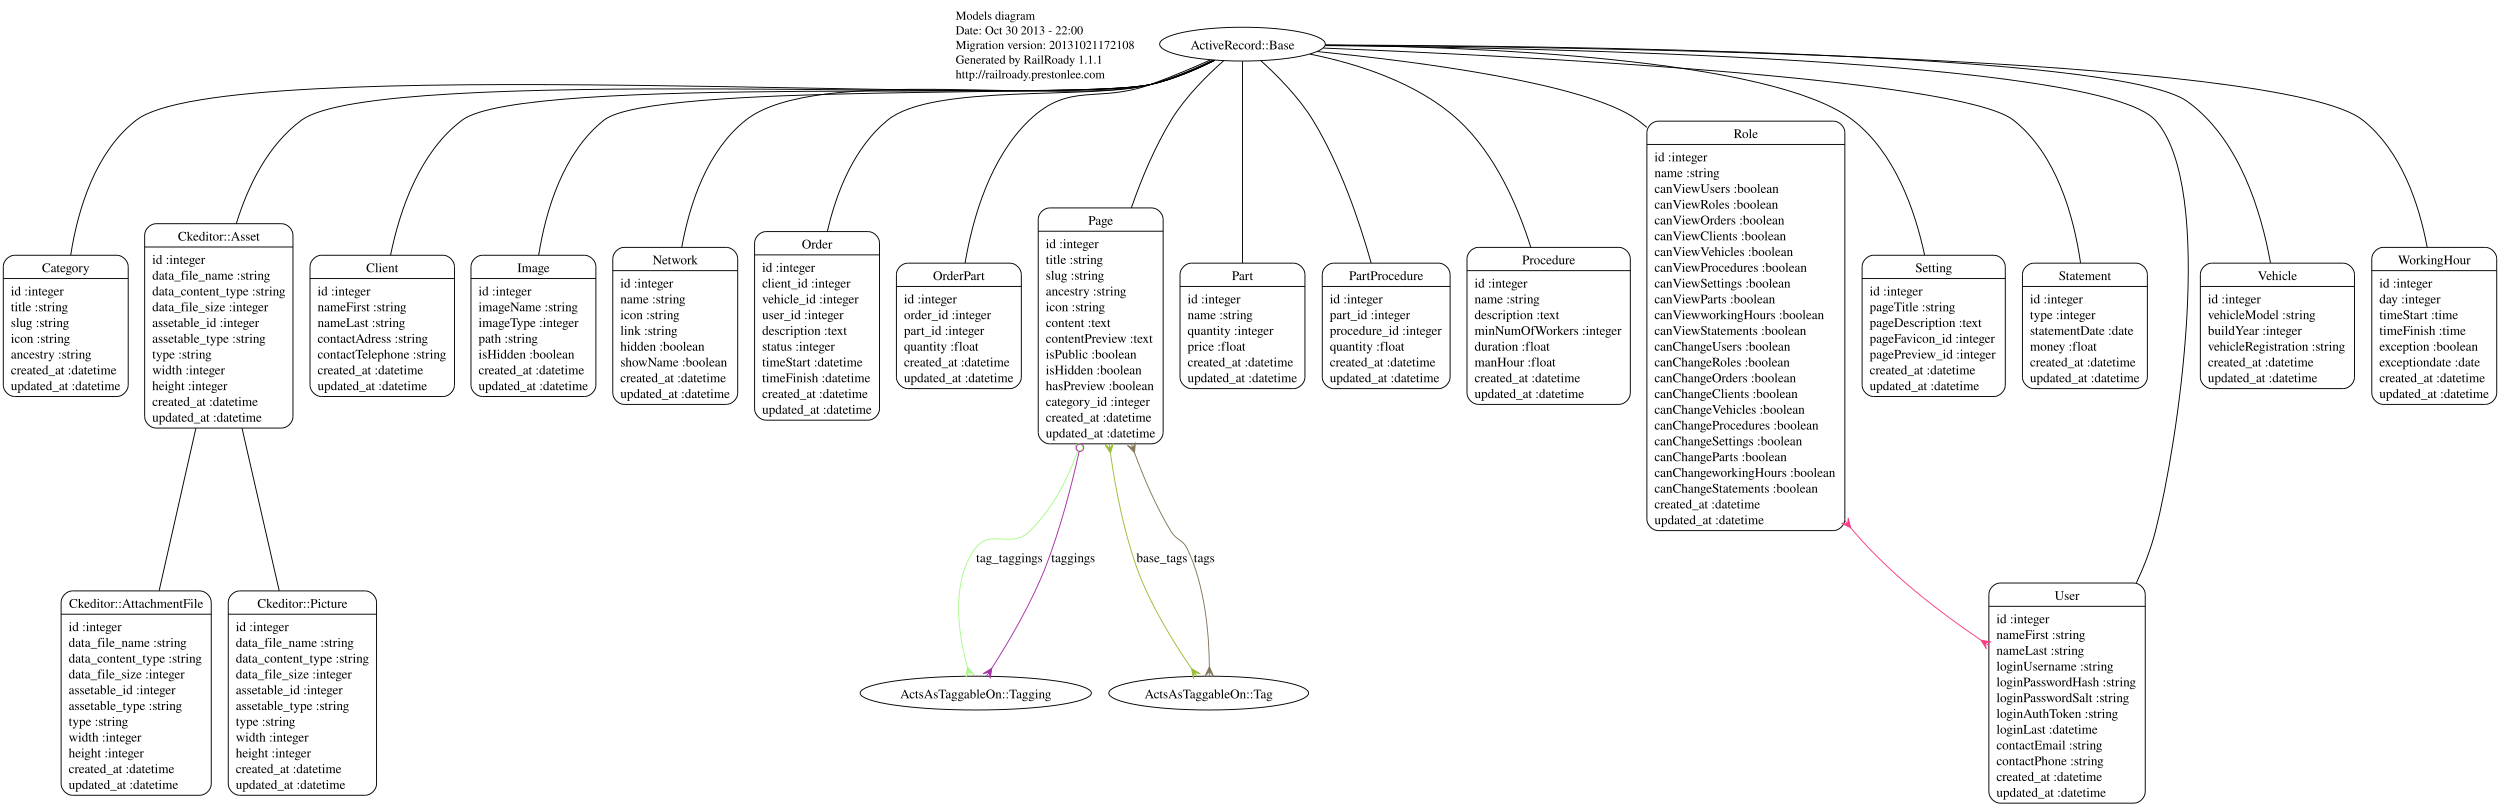
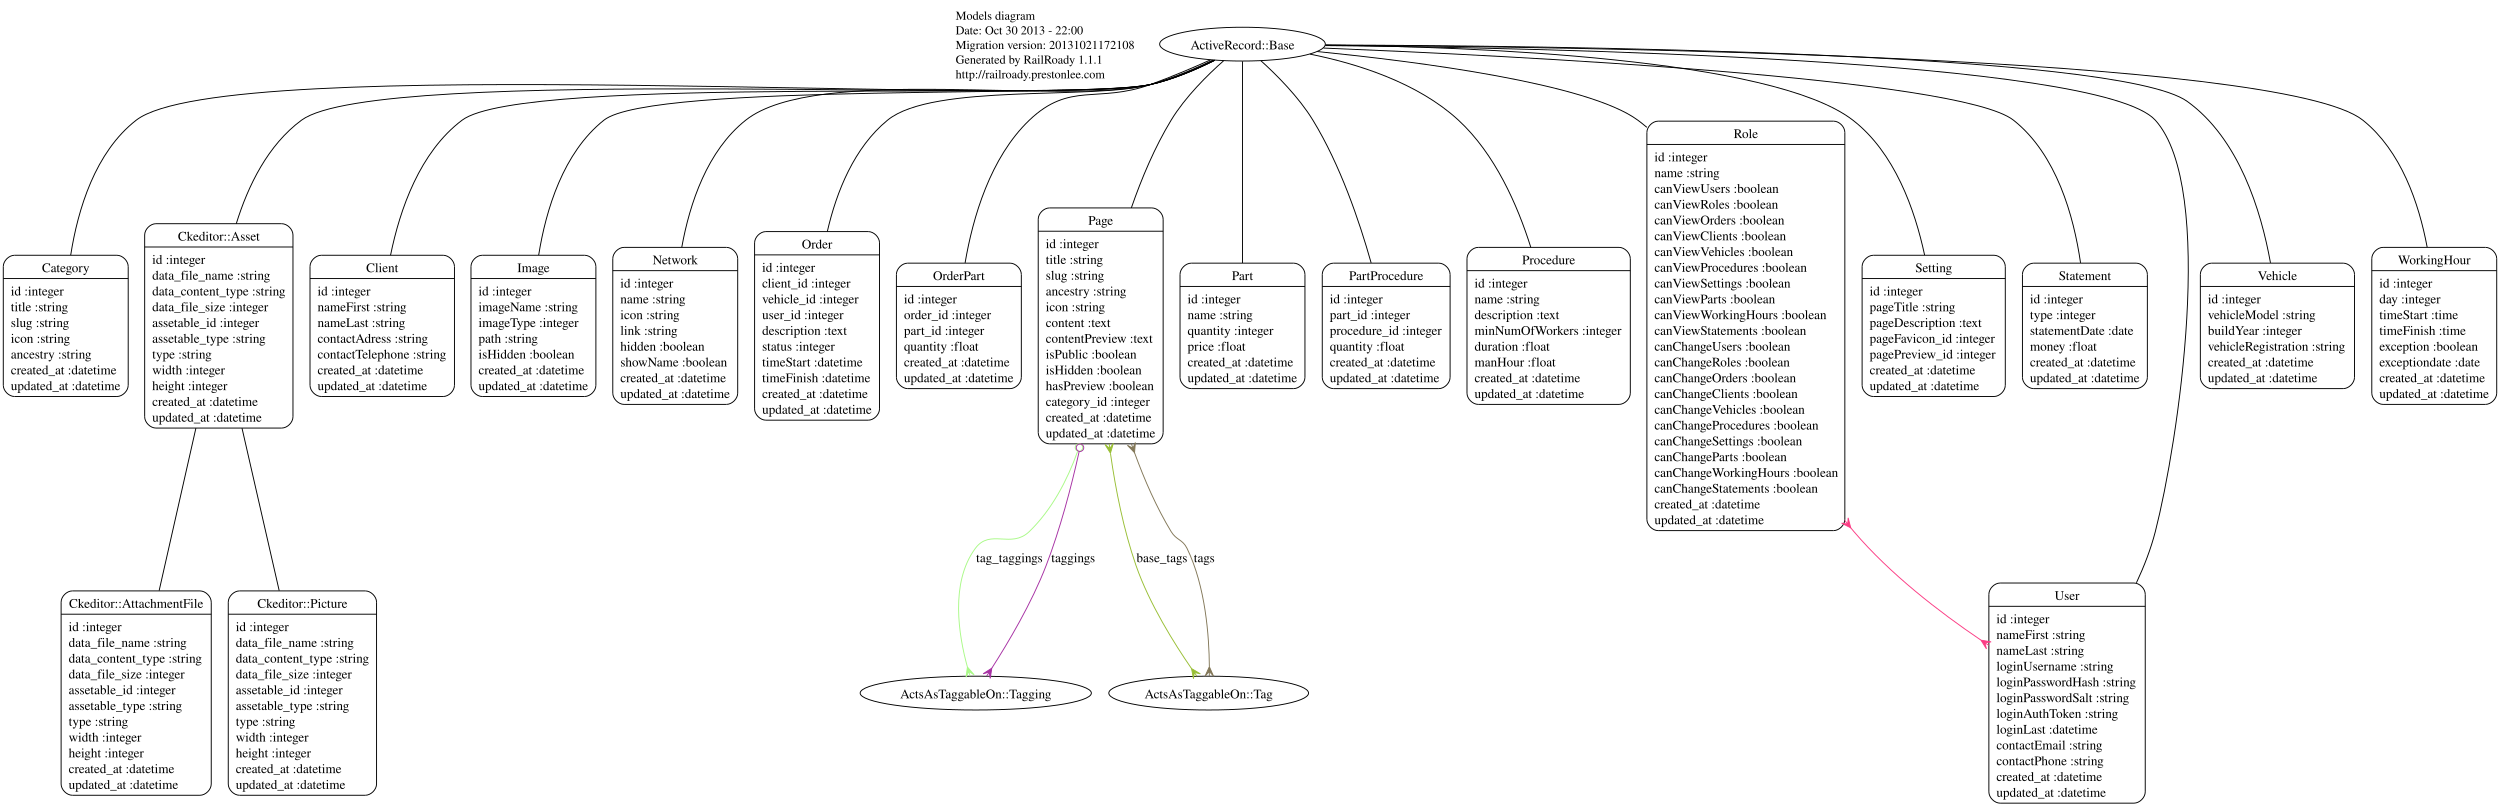
<svg xmlns="http://www.w3.org/2000/svg" width="2662pt" height="860pt" viewBox="0.00 0.00 2662.00 860.00">
  <g id="graph1" class="graph" transform="scale(1 1) rotate(0) translate(4 856)">
    <polygon fill="white" stroke="white" points="-4,5 -4,-856 2659,-856 2659,5 -4,5" />
    <g id="node1" class="node">
      <text text-anchor="start" x="1013.55" y="-835" font-family="Times,serif" font-size="13.00">Models diagram</text>
      <text text-anchor="start" x="1013.55" y="-819.4" font-family="Times,serif" font-size="13.00">Date: Oct 30 2013 - 22:00</text>
      <text text-anchor="start" x="1013.55" y="-803.8" font-family="Times,serif" font-size="13.00">Migration version: 20131021172108</text>
      <text text-anchor="start" x="1013.55" y="-788.2" font-family="Times,serif" font-size="13.00">Generated by RailRoady 1.1.1</text>
      <text text-anchor="start" x="1013.55" y="-772.6" font-family="Times,serif" font-size="13.00">http://railroady.prestonlee.com</text>
    </g>
    <g id="node2" class="node">
      <polyline fill="none" stroke="black" points="11.495,-433.8 120.505,-433.8 " />
      <path fill="none" stroke="black" d="M120.505,-433.8C126.505,-433.8 132.505,-439.8 132.505,-445.8" />
      <polyline fill="none" stroke="black" points="132.505,-445.8 132.505,-572.2 " />
      <path fill="none" stroke="black" d="M132.505,-572.2C132.505,-578.2 126.505,-584.2 120.505,-584.2" />
      <polyline fill="none" stroke="black" points="120.505,-584.2 11.495,-584.2 " />
      <path fill="none" stroke="black" d="M11.495,-584.2C5.495,-584.2 -0.505,-578.2 -0.505,-572.2" />
      <polyline fill="none" stroke="black" points="-0.505,-572.2 -0.505,-445.8 " />
      <path fill="none" stroke="black" d="M-0.505,-445.8C-0.505,-439.8 5.495,-433.8 11.495,-433.8" />
      <text text-anchor="middle" x="66" y="-566.2" font-family="Times,serif" font-size="14.00">Category</text>
      <polyline fill="none" stroke="black" points="-0.505,-559.4 132.505,-559.4 " />
      <text text-anchor="start" x="7.495" y="-541.4" font-family="Times,serif" font-size="14.00">id :integer</text>
      <text text-anchor="start" x="7.495" y="-524.6" font-family="Times,serif" font-size="14.00">title :string</text>
      <text text-anchor="start" x="7.495" y="-507.8" font-family="Times,serif" font-size="14.00">slug :string</text>
      <text text-anchor="start" x="7.495" y="-491" font-family="Times,serif" font-size="14.00">icon :string</text>
      <text text-anchor="start" x="7.495" y="-474.2" font-family="Times,serif" font-size="14.00">ancestry :string</text>
      <text text-anchor="start" x="7.495" y="-457.4" font-family="Times,serif" font-size="14.00">created_at :datetime</text>
      <text text-anchor="start" x="7.495" y="-440.6" font-family="Times,serif" font-size="14.00">updated_at :datetime</text>
    </g>
    <g id="node3" class="node">
      <polyline fill="none" stroke="black" points="162.046,-400.2 295.954,-400.2 " />
      <path fill="none" stroke="black" d="M295.954,-400.2C301.954,-400.2 307.954,-406.2 307.954,-412.2" />
      <polyline fill="none" stroke="black" points="307.954,-412.2 307.954,-605.8 " />
      <path fill="none" stroke="black" d="M307.954,-605.8C307.954,-611.8 301.954,-617.8 295.954,-617.8" />
      <polyline fill="none" stroke="black" points="295.954,-617.8 162.046,-617.8 " />
      <path fill="none" stroke="black" d="M162.046,-617.8C156.046,-617.8 150.046,-611.8 150.046,-605.8" />
      <polyline fill="none" stroke="black" points="150.046,-605.8 150.046,-412.2 " />
      <path fill="none" stroke="black" d="M150.046,-412.2C150.046,-406.2 156.046,-400.2 162.046,-400.2" />
      <text text-anchor="middle" x="229" y="-599.8" font-family="Times,serif" font-size="14.00">Ckeditor::Asset</text>
      <polyline fill="none" stroke="black" points="150.046,-593 307.954,-593 " />
      <text text-anchor="start" x="158.046" y="-575" font-family="Times,serif" font-size="14.00">id :integer</text>
      <text text-anchor="start" x="158.046" y="-558.2" font-family="Times,serif" font-size="14.00">data_file_name :string</text>
      <text text-anchor="start" x="158.046" y="-541.4" font-family="Times,serif" font-size="14.00">data_content_type :string</text>
      <text text-anchor="start" x="158.046" y="-524.6" font-family="Times,serif" font-size="14.00">data_file_size :integer</text>
      <text text-anchor="start" x="158.046" y="-507.8" font-family="Times,serif" font-size="14.00">assetable_id :integer</text>
      <text text-anchor="start" x="158.046" y="-491" font-family="Times,serif" font-size="14.00">assetable_type :string</text>
      <text text-anchor="start" x="158.046" y="-474.2" font-family="Times,serif" font-size="14.00">type :string</text>
      <text text-anchor="start" x="158.046" y="-457.4" font-family="Times,serif" font-size="14.00">width :integer</text>
      <text text-anchor="start" x="158.046" y="-440.6" font-family="Times,serif" font-size="14.00">height :integer</text>
      <text text-anchor="start" x="158.046" y="-423.8" font-family="Times,serif" font-size="14.00">created_at :datetime</text>
      <text text-anchor="start" x="158.046" y="-407" font-family="Times,serif" font-size="14.00">updated_at :datetime</text>
    </g>
    <g id="node4" class="node">
      <polyline fill="none" stroke="black" points="73.069,-9.2 208.931,-9.2 " />
      <path fill="none" stroke="black" d="M208.931,-9.2C214.931,-9.2 220.931,-15.2 220.931,-21.2" />
      <polyline fill="none" stroke="black" points="220.931,-21.2 220.931,-214.8 " />
      <path fill="none" stroke="black" d="M220.931,-214.8C220.931,-220.8 214.931,-226.8 208.931,-226.8" />
      <polyline fill="none" stroke="black" points="208.931,-226.8 73.069,-226.8 " />
      <path fill="none" stroke="black" d="M73.069,-226.8C67.069,-226.8 61.069,-220.8 61.069,-214.8" />
      <polyline fill="none" stroke="black" points="61.069,-214.8 61.069,-21.2 " />
      <path fill="none" stroke="black" d="M61.069,-21.2C61.069,-15.2 67.069,-9.2 73.069,-9.2" />
      <text text-anchor="middle" x="141" y="-208.8" font-family="Times,serif" font-size="14.00">Ckeditor::AttachmentFile</text>
      <polyline fill="none" stroke="black" points="61.069,-202 220.931,-202 " />
      <text text-anchor="start" x="69.069" y="-184" font-family="Times,serif" font-size="14.00">id :integer</text>
      <text text-anchor="start" x="69.069" y="-167.2" font-family="Times,serif" font-size="14.00">data_file_name :string</text>
      <text text-anchor="start" x="69.069" y="-150.4" font-family="Times,serif" font-size="14.00">data_content_type :string</text>
      <text text-anchor="start" x="69.069" y="-133.6" font-family="Times,serif" font-size="14.00">data_file_size :integer</text>
      <text text-anchor="start" x="69.069" y="-116.8" font-family="Times,serif" font-size="14.00">assetable_id :integer</text>
      <text text-anchor="start" x="69.069" y="-100" font-family="Times,serif" font-size="14.00">assetable_type :string</text>
      <text text-anchor="start" x="69.069" y="-83.2" font-family="Times,serif" font-size="14.00">type :string</text>
      <text text-anchor="start" x="69.069" y="-66.4" font-family="Times,serif" font-size="14.00">width :integer</text>
      <text text-anchor="start" x="69.069" y="-49.6" font-family="Times,serif" font-size="14.00">height :integer</text>
      <text text-anchor="start" x="69.069" y="-32.8" font-family="Times,serif" font-size="14.00">created_at :datetime</text>
      <text text-anchor="start" x="69.069" y="-16" font-family="Times,serif" font-size="14.00">updated_at :datetime</text>
    </g>
    <g id="edge6" class="edge">
      <path fill="none" stroke="black" d="M204.604,-400.158C192.396,-346.195 177.658,-281.044 165.444,-227.051" />
    </g>
    <g id="node5" class="node">
      <polyline fill="none" stroke="black" points="251.046,-9.2 384.954,-9.2 " />
      <path fill="none" stroke="black" d="M384.954,-9.2C390.954,-9.2 396.954,-15.2 396.954,-21.2" />
      <polyline fill="none" stroke="black" points="396.954,-21.2 396.954,-214.8 " />
      <path fill="none" stroke="black" d="M396.954,-214.8C396.954,-220.8 390.954,-226.8 384.954,-226.8" />
      <polyline fill="none" stroke="black" points="384.954,-226.8 251.046,-226.8 " />
      <path fill="none" stroke="black" d="M251.046,-226.8C245.046,-226.8 239.046,-220.8 239.046,-214.8" />
      <polyline fill="none" stroke="black" points="239.046,-214.8 239.046,-21.2 " />
      <path fill="none" stroke="black" d="M239.046,-21.2C239.046,-15.2 245.046,-9.2 251.046,-9.2" />
      <text text-anchor="middle" x="318" y="-208.8" font-family="Times,serif" font-size="14.00">Ckeditor::Picture</text>
      <polyline fill="none" stroke="black" points="239.046,-202 396.954,-202 " />
      <text text-anchor="start" x="247.046" y="-184" font-family="Times,serif" font-size="14.00">id :integer</text>
      <text text-anchor="start" x="247.046" y="-167.2" font-family="Times,serif" font-size="14.00">data_file_name :string</text>
      <text text-anchor="start" x="247.046" y="-150.4" font-family="Times,serif" font-size="14.00">data_content_type :string</text>
      <text text-anchor="start" x="247.046" y="-133.6" font-family="Times,serif" font-size="14.00">data_file_size :integer</text>
      <text text-anchor="start" x="247.046" y="-116.8" font-family="Times,serif" font-size="14.00">assetable_id :integer</text>
      <text text-anchor="start" x="247.046" y="-100" font-family="Times,serif" font-size="14.00">assetable_type :string</text>
      <text text-anchor="start" x="247.046" y="-83.2" font-family="Times,serif" font-size="14.00">type :string</text>
      <text text-anchor="start" x="247.046" y="-66.4" font-family="Times,serif" font-size="14.00">width :integer</text>
      <text text-anchor="start" x="247.046" y="-49.6" font-family="Times,serif" font-size="14.00">height :integer</text>
      <text text-anchor="start" x="247.046" y="-32.8" font-family="Times,serif" font-size="14.00">created_at :datetime</text>
      <text text-anchor="start" x="247.046" y="-16" font-family="Times,serif" font-size="14.00">updated_at :datetime</text>
    </g>
    <g id="edge8" class="edge">
      <path fill="none" stroke="black" d="M253.673,-400.158C266.02,-346.195 280.926,-281.044 293.279,-227.051" />
    </g>
    <g id="node6" class="node">
      <polyline fill="none" stroke="black" points="338.097,-433.8 467.903,-433.8 " />
      <path fill="none" stroke="black" d="M467.903,-433.8C473.903,-433.8 479.903,-439.8 479.903,-445.8" />
      <polyline fill="none" stroke="black" points="479.903,-445.8 479.903,-572.2 " />
      <path fill="none" stroke="black" d="M479.903,-572.2C479.903,-578.2 473.903,-584.2 467.903,-584.2" />
      <polyline fill="none" stroke="black" points="467.903,-584.2 338.097,-584.2 " />
      <path fill="none" stroke="black" d="M338.097,-584.2C332.097,-584.2 326.097,-578.2 326.097,-572.2" />
      <polyline fill="none" stroke="black" points="326.097,-572.2 326.097,-445.8 " />
      <path fill="none" stroke="black" d="M326.097,-445.8C326.097,-439.8 332.097,-433.8 338.097,-433.8" />
      <text text-anchor="middle" x="403" y="-566.2" font-family="Times,serif" font-size="14.00">Client</text>
      <polyline fill="none" stroke="black" points="326.097,-559.4 479.903,-559.4 " />
      <text text-anchor="start" x="334.097" y="-541.4" font-family="Times,serif" font-size="14.00">id :integer</text>
      <text text-anchor="start" x="334.097" y="-524.6" font-family="Times,serif" font-size="14.00">nameFirst :string</text>
      <text text-anchor="start" x="334.097" y="-507.8" font-family="Times,serif" font-size="14.00">nameLast :string</text>
      <text text-anchor="start" x="334.097" y="-491" font-family="Times,serif" font-size="14.00">contactAdress :string</text>
      <text text-anchor="start" x="334.097" y="-474.2" font-family="Times,serif" font-size="14.00">contactTelephone :string</text>
      <text text-anchor="start" x="334.097" y="-457.4" font-family="Times,serif" font-size="14.00">created_at :datetime</text>
      <text text-anchor="start" x="334.097" y="-440.6" font-family="Times,serif" font-size="14.00">updated_at :datetime</text>
    </g>
    <g id="node7" class="node">
      <polyline fill="none" stroke="black" points="509.495,-433.8 618.505,-433.8 " />
      <path fill="none" stroke="black" d="M618.505,-433.8C624.505,-433.8 630.505,-439.8 630.505,-445.8" />
      <polyline fill="none" stroke="black" points="630.505,-445.8 630.505,-572.2 " />
      <path fill="none" stroke="black" d="M630.505,-572.2C630.505,-578.2 624.505,-584.2 618.505,-584.2" />
      <polyline fill="none" stroke="black" points="618.505,-584.2 509.495,-584.2 " />
      <path fill="none" stroke="black" d="M509.495,-584.2C503.495,-584.2 497.495,-578.2 497.495,-572.2" />
      <polyline fill="none" stroke="black" points="497.495,-572.2 497.495,-445.8 " />
      <path fill="none" stroke="black" d="M497.495,-445.8C497.495,-439.8 503.495,-433.8 509.495,-433.8" />
      <text text-anchor="middle" x="564" y="-566.2" font-family="Times,serif" font-size="14.00">Image</text>
      <polyline fill="none" stroke="black" points="497.495,-559.4 630.505,-559.4 " />
      <text text-anchor="start" x="505.495" y="-541.4" font-family="Times,serif" font-size="14.00">id :integer</text>
      <text text-anchor="start" x="505.495" y="-524.6" font-family="Times,serif" font-size="14.00">imageName :string</text>
      <text text-anchor="start" x="505.495" y="-507.8" font-family="Times,serif" font-size="14.00">imageType :integer</text>
      <text text-anchor="start" x="505.495" y="-491" font-family="Times,serif" font-size="14.00">path :string</text>
      <text text-anchor="start" x="505.495" y="-474.2" font-family="Times,serif" font-size="14.00">isHidden :boolean</text>
      <text text-anchor="start" x="505.495" y="-457.4" font-family="Times,serif" font-size="14.00">created_at :datetime</text>
      <text text-anchor="start" x="505.495" y="-440.6" font-family="Times,serif" font-size="14.00">updated_at :datetime</text>
    </g>
    <g id="node8" class="node">
      <polyline fill="none" stroke="black" points="660.495,-425.4 769.505,-425.4 " />
      <path fill="none" stroke="black" d="M769.505,-425.4C775.505,-425.4 781.505,-431.4 781.505,-437.4" />
      <polyline fill="none" stroke="black" points="781.505,-437.4 781.505,-580.6 " />
      <path fill="none" stroke="black" d="M781.505,-580.6C781.505,-586.6 775.505,-592.6 769.505,-592.6" />
      <polyline fill="none" stroke="black" points="769.505,-592.6 660.495,-592.6 " />
      <path fill="none" stroke="black" d="M660.495,-592.6C654.495,-592.6 648.495,-586.6 648.495,-580.6" />
      <polyline fill="none" stroke="black" points="648.495,-580.6 648.495,-437.4 " />
      <path fill="none" stroke="black" d="M648.495,-437.4C648.495,-431.4 654.495,-425.4 660.495,-425.4" />
      <text text-anchor="middle" x="715" y="-574.6" font-family="Times,serif" font-size="14.00">Network</text>
      <polyline fill="none" stroke="black" points="648.495,-567.8 781.505,-567.8 " />
      <text text-anchor="start" x="656.495" y="-549.8" font-family="Times,serif" font-size="14.00">id :integer</text>
      <text text-anchor="start" x="656.495" y="-533" font-family="Times,serif" font-size="14.00">name :string</text>
      <text text-anchor="start" x="656.495" y="-516.2" font-family="Times,serif" font-size="14.00">icon :string</text>
      <text text-anchor="start" x="656.495" y="-499.4" font-family="Times,serif" font-size="14.00">link :string</text>
      <text text-anchor="start" x="656.495" y="-482.6" font-family="Times,serif" font-size="14.00">hidden :boolean</text>
      <text text-anchor="start" x="656.495" y="-465.8" font-family="Times,serif" font-size="14.00">showName :boolean</text>
      <text text-anchor="start" x="656.495" y="-449" font-family="Times,serif" font-size="14.00">created_at :datetime</text>
      <text text-anchor="start" x="656.495" y="-432.2" font-family="Times,serif" font-size="14.00">updated_at :datetime</text>
    </g>
    <g id="node9" class="node">
      <polyline fill="none" stroke="black" points="811.495,-408.6 920.505,-408.6 " />
      <path fill="none" stroke="black" d="M920.505,-408.6C926.505,-408.6 932.505,-414.6 932.505,-420.6" />
      <polyline fill="none" stroke="black" points="932.505,-420.6 932.505,-597.4 " />
      <path fill="none" stroke="black" d="M932.505,-597.4C932.505,-603.4 926.505,-609.4 920.505,-609.4" />
      <polyline fill="none" stroke="black" points="920.505,-609.4 811.495,-609.4 " />
      <path fill="none" stroke="black" d="M811.495,-609.4C805.495,-609.4 799.495,-603.4 799.495,-597.4" />
      <polyline fill="none" stroke="black" points="799.495,-597.4 799.495,-420.6 " />
      <path fill="none" stroke="black" d="M799.495,-420.6C799.495,-414.6 805.495,-408.6 811.495,-408.6" />
      <text text-anchor="middle" x="866" y="-591.4" font-family="Times,serif" font-size="14.00">Order</text>
      <polyline fill="none" stroke="black" points="799.495,-584.6 932.505,-584.6 " />
      <text text-anchor="start" x="807.495" y="-566.6" font-family="Times,serif" font-size="14.00">id :integer</text>
      <text text-anchor="start" x="807.495" y="-549.8" font-family="Times,serif" font-size="14.00">client_id :integer</text>
      <text text-anchor="start" x="807.495" y="-533" font-family="Times,serif" font-size="14.00">vehicle_id :integer</text>
      <text text-anchor="start" x="807.495" y="-516.2" font-family="Times,serif" font-size="14.00">user_id :integer</text>
      <text text-anchor="start" x="807.495" y="-499.4" font-family="Times,serif" font-size="14.00">description :text</text>
      <text text-anchor="start" x="807.495" y="-482.6" font-family="Times,serif" font-size="14.00">status :integer</text>
      <text text-anchor="start" x="807.495" y="-465.8" font-family="Times,serif" font-size="14.00">timeStart :datetime</text>
      <text text-anchor="start" x="807.495" y="-449" font-family="Times,serif" font-size="14.00">timeFinish :datetime</text>
      <text text-anchor="start" x="807.495" y="-432.2" font-family="Times,serif" font-size="14.00">created_at :datetime</text>
      <text text-anchor="start" x="807.495" y="-415.4" font-family="Times,serif" font-size="14.00">updated_at :datetime</text>
    </g>
    <g id="node10" class="node">
      <polyline fill="none" stroke="black" points="962.495,-442.2 1071.51,-442.2 " />
      <path fill="none" stroke="black" d="M1071.51,-442.2C1077.51,-442.2 1083.51,-448.2 1083.51,-454.2" />
      <polyline fill="none" stroke="black" points="1083.51,-454.2 1083.51,-563.8 " />
      <path fill="none" stroke="black" d="M1083.51,-563.8C1083.51,-569.8 1077.51,-575.8 1071.51,-575.8" />
      <polyline fill="none" stroke="black" points="1071.51,-575.8 962.495,-575.8 " />
      <path fill="none" stroke="black" d="M962.495,-575.8C956.495,-575.8 950.495,-569.8 950.495,-563.8" />
      <polyline fill="none" stroke="black" points="950.495,-563.8 950.495,-454.2 " />
      <path fill="none" stroke="black" d="M950.495,-454.2C950.495,-448.2 956.495,-442.2 962.495,-442.2" />
      <text text-anchor="middle" x="1017" y="-557.8" font-family="Times,serif" font-size="14.00">OrderPart</text>
      <polyline fill="none" stroke="black" points="950.495,-551 1083.51,-551 " />
      <text text-anchor="start" x="958.495" y="-533" font-family="Times,serif" font-size="14.00">id :integer</text>
      <text text-anchor="start" x="958.495" y="-516.2" font-family="Times,serif" font-size="14.00">order_id :integer</text>
      <text text-anchor="start" x="958.495" y="-499.4" font-family="Times,serif" font-size="14.00">part_id :integer</text>
      <text text-anchor="start" x="958.495" y="-482.6" font-family="Times,serif" font-size="14.00">quantity :float</text>
      <text text-anchor="start" x="958.495" y="-465.8" font-family="Times,serif" font-size="14.00">created_at :datetime</text>
      <text text-anchor="start" x="958.495" y="-449" font-family="Times,serif" font-size="14.00">updated_at :datetime</text>
    </g>
    <g id="node11" class="node">
      <polyline fill="none" stroke="black" points="1113.49,-383.4 1222.51,-383.4 " />
      <path fill="none" stroke="black" d="M1222.51,-383.4C1228.51,-383.4 1234.51,-389.4 1234.51,-395.4" />
      <polyline fill="none" stroke="black" points="1234.51,-395.4 1234.51,-622.6 " />
      <path fill="none" stroke="black" d="M1234.51,-622.6C1234.51,-628.6 1228.51,-634.6 1222.51,-634.6" />
      <polyline fill="none" stroke="black" points="1222.51,-634.6 1113.49,-634.6 " />
      <path fill="none" stroke="black" d="M1113.49,-634.6C1107.49,-634.6 1101.49,-628.6 1101.49,-622.6" />
      <polyline fill="none" stroke="black" points="1101.49,-622.6 1101.49,-395.4 " />
      <path fill="none" stroke="black" d="M1101.49,-395.4C1101.49,-389.4 1107.49,-383.4 1113.49,-383.4" />
      <text text-anchor="middle" x="1168" y="-616.6" font-family="Times,serif" font-size="14.00">Page</text>
      <polyline fill="none" stroke="black" points="1101.49,-609.8 1234.51,-609.8 " />
      <text text-anchor="start" x="1109.49" y="-591.8" font-family="Times,serif" font-size="14.00">id :integer</text>
      <text text-anchor="start" x="1109.49" y="-575" font-family="Times,serif" font-size="14.00">title :string</text>
      <text text-anchor="start" x="1109.49" y="-558.2" font-family="Times,serif" font-size="14.00">slug :string</text>
      <text text-anchor="start" x="1109.49" y="-541.4" font-family="Times,serif" font-size="14.00">ancestry :string</text>
      <text text-anchor="start" x="1109.49" y="-524.6" font-family="Times,serif" font-size="14.00">icon :string</text>
      <text text-anchor="start" x="1109.49" y="-507.8" font-family="Times,serif" font-size="14.00">content :text</text>
      <text text-anchor="start" x="1109.49" y="-491" font-family="Times,serif" font-size="14.00">contentPreview :text</text>
      <text text-anchor="start" x="1109.49" y="-474.2" font-family="Times,serif" font-size="14.00">isPublic :boolean</text>
      <text text-anchor="start" x="1109.49" y="-457.4" font-family="Times,serif" font-size="14.00">isHidden :boolean</text>
      <text text-anchor="start" x="1109.49" y="-440.6" font-family="Times,serif" font-size="14.00">hasPreview :boolean</text>
      <text text-anchor="start" x="1109.49" y="-423.8" font-family="Times,serif" font-size="14.00">category_id :integer</text>
      <text text-anchor="start" x="1109.49" y="-407" font-family="Times,serif" font-size="14.00">created_at :datetime</text>
      <text text-anchor="start" x="1109.49" y="-390.2" font-family="Times,serif" font-size="14.00">updated_at :datetime</text>
    </g>
    <g id="node32" class="node">
      <ellipse fill="none" stroke="black" cx="1035" cy="-118" rx="123.097" ry="18" />
      <text text-anchor="middle" x="1035" y="-112.4" font-family="Times,serif" font-size="14.00">ActsAsTaggableOn::Tagging</text>
    </g>
    <g id="edge24" class="edge">
      <path fill="none" stroke="#a9f987" d="M1143.42,-375.294C1132.19,-343.996 1115.82,-313.068 1092,-290 1072.75,-271.36 1050.33,-293.593 1034.46,-272 1007.48,-235.305 1016.88,-179.138 1026.03,-146.038" />
      <ellipse fill="none" stroke="#a9f987" cx="1144.87" cy="-379.474" rx="4" ry="4" />
      <polygon fill="#a9f987" stroke="#a9f987" points="1026.12,-145.747 1033.27,-137.429 1027.54,-140.951 1028.95,-136.156 1028.95,-136.156 1028.95,-136.156 1027.54,-140.951 1024.63,-134.882 1026.12,-145.747 1026.12,-145.747" />
      <text text-anchor="middle" x="1070.77" y="-257.4" font-family="Times,serif" font-size="14.00">tag_taggings</text>
    </g>
    <g id="edge20" class="edge">
      <path fill="none" stroke="#a630a3" d="M1145.11,-375.289C1136.29,-335.585 1124.71,-292.412 1110,-254 1094.64,-213.909 1069.16,-171.156 1052.22,-144.755" />
      <ellipse fill="none" stroke="#a630a3" cx="1145.98" cy="-379.274" rx="4" ry="4" />
      <polygon fill="#a630a3" stroke="#a630a3" points="1052.06,-144.515 1050.39,-133.678 1049.34,-140.322 1046.61,-136.129 1046.61,-136.129 1046.61,-136.129 1049.34,-140.322 1042.84,-138.581 1052.06,-144.515 1052.06,-144.515" />
      <text text-anchor="middle" x="1138.72" y="-257.4" font-family="Times,serif" font-size="14.00">taggings</text>
    </g>
    <g id="node34" class="node">
      <ellipse fill="none" stroke="black" cx="1283" cy="-118" rx="106.344" ry="18" />
      <text text-anchor="middle" x="1283" y="-112.4" font-family="Times,serif" font-size="14.00">ActsAsTaggableOn::Tag</text>
    </g>
    <g id="edge22" class="edge">
      <path fill="none" stroke="#98be34" d="M1178.46,-372.965C1184.02,-333.862 1192.53,-291.599 1205.57,-254 1219.81,-212.947 1246.71,-170.197 1264.75,-144.083" />
      <polygon fill="#98be34" stroke="#98be34" points="1178.39,-373.459 1172.58,-382.758 1177.72,-378.413 1177.04,-383.367 1177.04,-383.367 1177.04,-383.367 1177.72,-378.413 1181.5,-383.976 1178.39,-373.459 1178.39,-373.459" />
      <polygon fill="#98be34" stroke="#98be34" points="1264.76,-144.078 1274.18,-138.476 1267.63,-139.984 1270.5,-135.891 1270.5,-135.891 1270.5,-135.891 1267.63,-139.984 1266.82,-133.307 1264.76,-144.078 1264.76,-144.078" />
      <text text-anchor="middle" x="1233.21" y="-257.4" font-family="Times,serif" font-size="14.00">base_tags</text>
    </g>
    <g id="edge26" class="edge">
      <path fill="none" stroke="#827758" d="M1204.15,-373.709C1214.58,-345.045 1227.46,-315.69 1243,-290 1248.7,-280.585 1255.18,-281.894 1260,-272 1279.77,-231.384 1283.49,-178.105 1283.72,-146.327" />
      <polygon fill="#827758" stroke="#827758" points="1204.05,-373.976 1196.46,-381.89 1202.38,-378.687 1200.7,-383.398 1200.7,-383.398 1200.7,-383.398 1202.38,-378.687 1204.94,-384.905 1204.05,-373.976 1204.05,-373.976" />
      <polygon fill="#827758" stroke="#827758" points="1283.72,-146.04 1288.17,-136.02 1283.69,-141.04 1283.67,-136.04 1283.67,-136.04 1283.67,-136.04 1283.69,-141.04 1279.17,-136.06 1283.72,-146.04 1283.72,-146.04" />
      <text text-anchor="middle" x="1278.28" y="-257.4" font-family="Times,serif" font-size="14.00">tags</text>
    </g>
    <g id="node12" class="node">
      <polyline fill="none" stroke="black" points="1264.49,-442.2 1373.51,-442.2 " />
      <path fill="none" stroke="black" d="M1373.51,-442.2C1379.51,-442.2 1385.51,-448.2 1385.51,-454.2" />
      <polyline fill="none" stroke="black" points="1385.51,-454.2 1385.51,-563.8 " />
      <path fill="none" stroke="black" d="M1385.51,-563.8C1385.51,-569.8 1379.51,-575.8 1373.51,-575.8" />
      <polyline fill="none" stroke="black" points="1373.51,-575.8 1264.49,-575.8 " />
      <path fill="none" stroke="black" d="M1264.49,-575.8C1258.49,-575.8 1252.49,-569.8 1252.49,-563.8" />
      <polyline fill="none" stroke="black" points="1252.49,-563.8 1252.49,-454.2 " />
      <path fill="none" stroke="black" d="M1252.49,-454.2C1252.49,-448.2 1258.49,-442.2 1264.49,-442.2" />
      <text text-anchor="middle" x="1319" y="-557.8" font-family="Times,serif" font-size="14.00">Part</text>
      <polyline fill="none" stroke="black" points="1252.49,-551 1385.51,-551 " />
      <text text-anchor="start" x="1260.49" y="-533" font-family="Times,serif" font-size="14.00">id :integer</text>
      <text text-anchor="start" x="1260.49" y="-516.2" font-family="Times,serif" font-size="14.00">name :string</text>
      <text text-anchor="start" x="1260.49" y="-499.4" font-family="Times,serif" font-size="14.00">quantity :integer</text>
      <text text-anchor="start" x="1260.49" y="-482.6" font-family="Times,serif" font-size="14.00">price :float</text>
      <text text-anchor="start" x="1260.49" y="-465.8" font-family="Times,serif" font-size="14.00">created_at :datetime</text>
      <text text-anchor="start" x="1260.49" y="-449" font-family="Times,serif" font-size="14.00">updated_at :datetime</text>
    </g>
    <g id="node13" class="node">
      <polyline fill="none" stroke="black" points="1415.94,-442.2 1528.06,-442.2 " />
      <path fill="none" stroke="black" d="M1528.06,-442.2C1534.06,-442.2 1540.06,-448.2 1540.06,-454.2" />
      <polyline fill="none" stroke="black" points="1540.06,-454.2 1540.06,-563.8 " />
      <path fill="none" stroke="black" d="M1540.06,-563.8C1540.06,-569.8 1534.06,-575.8 1528.06,-575.8" />
      <polyline fill="none" stroke="black" points="1528.06,-575.8 1415.94,-575.8 " />
      <path fill="none" stroke="black" d="M1415.94,-575.8C1409.94,-575.8 1403.94,-569.8 1403.94,-563.8" />
      <polyline fill="none" stroke="black" points="1403.94,-563.8 1403.94,-454.2 " />
      <path fill="none" stroke="black" d="M1403.94,-454.2C1403.94,-448.2 1409.94,-442.2 1415.94,-442.2" />
      <text text-anchor="middle" x="1472" y="-557.8" font-family="Times,serif" font-size="14.00">PartProcedure</text>
      <polyline fill="none" stroke="black" points="1403.94,-551 1540.06,-551 " />
      <text text-anchor="start" x="1411.94" y="-533" font-family="Times,serif" font-size="14.00">id :integer</text>
      <text text-anchor="start" x="1411.94" y="-516.2" font-family="Times,serif" font-size="14.00">part_id :integer</text>
      <text text-anchor="start" x="1411.94" y="-499.4" font-family="Times,serif" font-size="14.00">procedure_id :integer</text>
      <text text-anchor="start" x="1411.94" y="-482.6" font-family="Times,serif" font-size="14.00">quantity :float</text>
      <text text-anchor="start" x="1411.94" y="-465.8" font-family="Times,serif" font-size="14.00">created_at :datetime</text>
      <text text-anchor="start" x="1411.94" y="-449" font-family="Times,serif" font-size="14.00">updated_at :datetime</text>
    </g>
    <g id="node14" class="node">
      <polyline fill="none" stroke="black" points="1570.05,-425.4 1719.95,-425.4 " />
      <path fill="none" stroke="black" d="M1719.95,-425.4C1725.95,-425.4 1731.95,-431.4 1731.95,-437.4" />
      <polyline fill="none" stroke="black" points="1731.95,-437.4 1731.95,-580.6 " />
      <path fill="none" stroke="black" d="M1731.95,-580.6C1731.95,-586.6 1725.95,-592.6 1719.95,-592.6" />
      <polyline fill="none" stroke="black" points="1719.95,-592.6 1570.05,-592.6 " />
      <path fill="none" stroke="black" d="M1570.05,-592.6C1564.05,-592.6 1558.05,-586.6 1558.05,-580.6" />
      <polyline fill="none" stroke="black" points="1558.05,-580.6 1558.05,-437.4 " />
      <path fill="none" stroke="black" d="M1558.05,-437.4C1558.05,-431.4 1564.05,-425.4 1570.05,-425.4" />
      <text text-anchor="middle" x="1645" y="-574.6" font-family="Times,serif" font-size="14.00">Procedure</text>
      <polyline fill="none" stroke="black" points="1558.05,-567.8 1731.95,-567.8 " />
      <text text-anchor="start" x="1566.05" y="-549.8" font-family="Times,serif" font-size="14.00">id :integer</text>
      <text text-anchor="start" x="1566.05" y="-533" font-family="Times,serif" font-size="14.00">name :string</text>
      <text text-anchor="start" x="1566.05" y="-516.2" font-family="Times,serif" font-size="14.00">description :text</text>
      <text text-anchor="start" x="1566.05" y="-499.4" font-family="Times,serif" font-size="14.00">minNumOfWorkers :integer</text>
      <text text-anchor="start" x="1566.05" y="-482.6" font-family="Times,serif" font-size="14.00">duration :float</text>
      <text text-anchor="start" x="1566.05" y="-465.8" font-family="Times,serif" font-size="14.00">manHour :float</text>
      <text text-anchor="start" x="1566.05" y="-449" font-family="Times,serif" font-size="14.00">created_at :datetime</text>
      <text text-anchor="start" x="1566.05" y="-432.2" font-family="Times,serif" font-size="14.00">updated_at :datetime</text>
    </g>
    <g id="node15" class="node">
      <polyline fill="none" stroke="black" points="1761.61,-291 1948.39,-291 " />
      <path fill="none" stroke="black" d="M1948.39,-291C1954.39,-291 1960.39,-297 1960.39,-303" />
      <polyline fill="none" stroke="black" points="1960.39,-303 1960.39,-715 " />
      <path fill="none" stroke="black" d="M1960.39,-715C1960.39,-721 1954.39,-727 1948.39,-727" />
      <polyline fill="none" stroke="black" points="1948.39,-727 1761.61,-727 " />
      <path fill="none" stroke="black" d="M1761.61,-727C1755.61,-727 1749.61,-721 1749.61,-715" />
      <polyline fill="none" stroke="black" points="1749.61,-715 1749.61,-303 " />
      <path fill="none" stroke="black" d="M1749.61,-303C1749.61,-297 1755.61,-291 1761.61,-291" />
      <text text-anchor="middle" x="1855" y="-709" font-family="Times,serif" font-size="14.00">Role</text>
      <polyline fill="none" stroke="black" points="1749.61,-702.2 1960.39,-702.2 " />
      <text text-anchor="start" x="1757.61" y="-684.2" font-family="Times,serif" font-size="14.00">id :integer</text>
      <text text-anchor="start" x="1757.61" y="-667.4" font-family="Times,serif" font-size="14.00">name :string</text>
      <text text-anchor="start" x="1757.61" y="-650.6" font-family="Times,serif" font-size="14.00">canViewUsers :boolean</text>
      <text text-anchor="start" x="1757.61" y="-633.8" font-family="Times,serif" font-size="14.00">canViewRoles :boolean</text>
      <text text-anchor="start" x="1757.61" y="-617" font-family="Times,serif" font-size="14.00">canViewOrders :boolean</text>
      <text text-anchor="start" x="1757.61" y="-600.2" font-family="Times,serif" font-size="14.00">canViewClients :boolean</text>
      <text text-anchor="start" x="1757.61" y="-583.4" font-family="Times,serif" font-size="14.00">canViewVehicles :boolean</text>
      <text text-anchor="start" x="1757.61" y="-566.6" font-family="Times,serif" font-size="14.00">canViewProcedures :boolean</text>
      <text text-anchor="start" x="1757.61" y="-549.8" font-family="Times,serif" font-size="14.00">canViewSettings :boolean</text>
      <text text-anchor="start" x="1757.61" y="-533" font-family="Times,serif" font-size="14.00">canViewParts :boolean</text>
-       <text text-anchor="start" x="1757.61" y="-516.2" font-family="Times,serif" font-size="14.00">canViewworkingHours :boolean</text>
+       <text text-anchor="start" x="1757.61" y="-516.2" font-family="Times,serif" font-size="14.00">canViewWorkingHours :boolean</text>
      <text text-anchor="start" x="1757.61" y="-499.4" font-family="Times,serif" font-size="14.00">canViewStatements :boolean</text>
      <text text-anchor="start" x="1757.61" y="-482.6" font-family="Times,serif" font-size="14.00">canChangeUsers :boolean</text>
      <text text-anchor="start" x="1757.61" y="-465.8" font-family="Times,serif" font-size="14.00">canChangeRoles :boolean</text>
      <text text-anchor="start" x="1757.61" y="-449" font-family="Times,serif" font-size="14.00">canChangeOrders :boolean</text>
      <text text-anchor="start" x="1757.61" y="-432.2" font-family="Times,serif" font-size="14.00">canChangeClients :boolean</text>
      <text text-anchor="start" x="1757.61" y="-415.4" font-family="Times,serif" font-size="14.00">canChangeVehicles :boolean</text>
      <text text-anchor="start" x="1757.61" y="-398.6" font-family="Times,serif" font-size="14.00">canChangeProcedures :boolean</text>
      <text text-anchor="start" x="1757.61" y="-381.8" font-family="Times,serif" font-size="14.00">canChangeSettings :boolean</text>
      <text text-anchor="start" x="1757.61" y="-365" font-family="Times,serif" font-size="14.00">canChangeParts :boolean</text>
-       <text text-anchor="start" x="1757.61" y="-348.2" font-family="Times,serif" font-size="14.00">canChangeworkingHours :boolean</text>
+       <text text-anchor="start" x="1757.61" y="-348.2" font-family="Times,serif" font-size="14.00">canChangeWorkingHours :boolean</text>
      <text text-anchor="start" x="1757.61" y="-331.4" font-family="Times,serif" font-size="14.00">canChangeStatements :boolean</text>
      <text text-anchor="start" x="1757.61" y="-314.6" font-family="Times,serif" font-size="14.00">created_at :datetime</text>
      <text text-anchor="start" x="1757.61" y="-297.8" font-family="Times,serif" font-size="14.00">updated_at :datetime</text>
    </g>
    <g id="node18" class="node">
      <polyline fill="none" stroke="black" points="2125.75,-0.8 2268.25,-0.8 " />
      <path fill="none" stroke="black" d="M2268.25,-0.8C2274.25,-0.8 2280.25,-6.8 2280.25,-12.8" />
      <polyline fill="none" stroke="black" points="2280.25,-12.8 2280.25,-223.2 " />
      <path fill="none" stroke="black" d="M2280.25,-223.2C2280.25,-229.2 2274.25,-235.2 2268.25,-235.2" />
      <polyline fill="none" stroke="black" points="2268.25,-235.2 2125.75,-235.2 " />
      <path fill="none" stroke="black" d="M2125.75,-235.2C2119.75,-235.2 2113.75,-229.2 2113.75,-223.2" />
      <polyline fill="none" stroke="black" points="2113.75,-223.2 2113.75,-12.8 " />
      <path fill="none" stroke="black" d="M2113.75,-12.8C2113.75,-6.8 2119.75,-0.8 2125.75,-0.8" />
      <text text-anchor="middle" x="2197" y="-217.2" font-family="Times,serif" font-size="14.00">User</text>
      <polyline fill="none" stroke="black" points="2113.75,-210.4 2280.25,-210.4 " />
      <text text-anchor="start" x="2121.75" y="-192.4" font-family="Times,serif" font-size="14.00">id :integer</text>
      <text text-anchor="start" x="2121.75" y="-175.6" font-family="Times,serif" font-size="14.00">nameFirst :string</text>
      <text text-anchor="start" x="2121.75" y="-158.8" font-family="Times,serif" font-size="14.00">nameLast :string</text>
      <text text-anchor="start" x="2121.75" y="-142" font-family="Times,serif" font-size="14.00">loginUsername :string</text>
      <text text-anchor="start" x="2121.75" y="-125.2" font-family="Times,serif" font-size="14.00">loginPasswordHash :string</text>
      <text text-anchor="start" x="2121.75" y="-108.4" font-family="Times,serif" font-size="14.00">loginPasswordSalt :string</text>
      <text text-anchor="start" x="2121.75" y="-91.6" font-family="Times,serif" font-size="14.00">loginAuthToken :string</text>
      <text text-anchor="start" x="2121.75" y="-74.8" font-family="Times,serif" font-size="14.00">loginLast :datetime</text>
      <text text-anchor="start" x="2121.75" y="-58" font-family="Times,serif" font-size="14.00">contactEmail :string</text>
      <text text-anchor="start" x="2121.75" y="-41.2" font-family="Times,serif" font-size="14.00">contactPhone :string</text>
      <text text-anchor="start" x="2121.75" y="-24.4" font-family="Times,serif" font-size="14.00">created_at :datetime</text>
      <text text-anchor="start" x="2121.75" y="-7.6" font-family="Times,serif" font-size="14.00">updated_at :datetime</text>
    </g>
    <g id="edge36" class="edge">
      <path fill="none" stroke="#fb3c84" d="M1966.66,-293.985C1967.77,-292.645 1968.88,-291.316 1970,-290 2008.31,-245 2060.47,-204.675 2105.13,-174.501" />
      <polygon fill="#fb3c84" stroke="#fb3c84" points="1966.65,-293.992 1956.88,-298.974 1963.52,-297.891 1960.39,-301.79 1960.39,-301.79 1960.39,-301.79 1963.52,-297.891 1963.9,-304.607 1966.65,-293.992 1966.65,-293.992" />
      <polygon fill="#fb3c84" stroke="#fb3c84" points="2105.35,-174.353 2116.16,-172.536 2109.5,-171.574 2113.66,-168.795 2113.66,-168.795 2113.66,-168.795 2109.5,-171.574 2111.16,-165.054 2105.35,-174.353 2105.35,-174.353" />
    </g>
    <g id="node16" class="node">
      <polyline fill="none" stroke="black" points="1990.77,-433.8 2119.23,-433.8 " />
      <path fill="none" stroke="black" d="M2119.23,-433.8C2125.23,-433.8 2131.23,-439.8 2131.23,-445.8" />
      <polyline fill="none" stroke="black" points="2131.23,-445.8 2131.23,-572.2 " />
      <path fill="none" stroke="black" d="M2131.23,-572.2C2131.23,-578.2 2125.23,-584.2 2119.23,-584.2" />
      <polyline fill="none" stroke="black" points="2119.23,-584.2 1990.77,-584.2 " />
      <path fill="none" stroke="black" d="M1990.77,-584.2C1984.77,-584.2 1978.77,-578.2 1978.77,-572.2" />
      <polyline fill="none" stroke="black" points="1978.77,-572.2 1978.77,-445.8 " />
      <path fill="none" stroke="black" d="M1978.77,-445.8C1978.77,-439.8 1984.77,-433.8 1990.77,-433.8" />
      <text text-anchor="middle" x="2055" y="-566.2" font-family="Times,serif" font-size="14.00">Setting</text>
      <polyline fill="none" stroke="black" points="1978.77,-559.4 2131.23,-559.4 " />
      <text text-anchor="start" x="1986.77" y="-541.4" font-family="Times,serif" font-size="14.00">id :integer</text>
      <text text-anchor="start" x="1986.77" y="-524.6" font-family="Times,serif" font-size="14.00">pageTitle :string</text>
      <text text-anchor="start" x="1986.77" y="-507.8" font-family="Times,serif" font-size="14.00">pageDescription :text</text>
      <text text-anchor="start" x="1986.77" y="-491" font-family="Times,serif" font-size="14.00">pageFavicon_id :integer</text>
      <text text-anchor="start" x="1986.77" y="-474.2" font-family="Times,serif" font-size="14.00">pagePreview_id :integer</text>
      <text text-anchor="start" x="1986.77" y="-457.4" font-family="Times,serif" font-size="14.00">created_at :datetime</text>
      <text text-anchor="start" x="1986.77" y="-440.6" font-family="Times,serif" font-size="14.00">updated_at :datetime</text>
    </g>
    <g id="node17" class="node">
      <polyline fill="none" stroke="black" points="2161.49,-442.2 2270.51,-442.2 " />
      <path fill="none" stroke="black" d="M2270.51,-442.2C2276.51,-442.2 2282.51,-448.2 2282.51,-454.2" />
      <polyline fill="none" stroke="black" points="2282.51,-454.2 2282.51,-563.8 " />
      <path fill="none" stroke="black" d="M2282.51,-563.8C2282.51,-569.8 2276.51,-575.8 2270.51,-575.8" />
      <polyline fill="none" stroke="black" points="2270.51,-575.8 2161.49,-575.8 " />
      <path fill="none" stroke="black" d="M2161.49,-575.8C2155.49,-575.8 2149.49,-569.8 2149.49,-563.8" />
      <polyline fill="none" stroke="black" points="2149.49,-563.8 2149.49,-454.2 " />
      <path fill="none" stroke="black" d="M2149.49,-454.2C2149.49,-448.2 2155.49,-442.2 2161.49,-442.2" />
      <text text-anchor="middle" x="2216" y="-557.8" font-family="Times,serif" font-size="14.00">Statement</text>
      <polyline fill="none" stroke="black" points="2149.49,-551 2282.51,-551 " />
      <text text-anchor="start" x="2157.49" y="-533" font-family="Times,serif" font-size="14.00">id :integer</text>
      <text text-anchor="start" x="2157.49" y="-516.2" font-family="Times,serif" font-size="14.00">type :integer</text>
      <text text-anchor="start" x="2157.49" y="-499.4" font-family="Times,serif" font-size="14.00">statementDate :date</text>
      <text text-anchor="start" x="2157.49" y="-482.6" font-family="Times,serif" font-size="14.00">money :float</text>
      <text text-anchor="start" x="2157.49" y="-465.8" font-family="Times,serif" font-size="14.00">created_at :datetime</text>
      <text text-anchor="start" x="2157.49" y="-449" font-family="Times,serif" font-size="14.00">updated_at :datetime</text>
    </g>
    <g id="node19" class="node">
      <polyline fill="none" stroke="black" points="2350.93,-442.2 2491.07,-442.2 " />
      <path fill="none" stroke="black" d="M2491.07,-442.2C2497.07,-442.2 2503.07,-448.2 2503.07,-454.2" />
      <polyline fill="none" stroke="black" points="2503.07,-454.2 2503.07,-563.8 " />
      <path fill="none" stroke="black" d="M2503.07,-563.8C2503.07,-569.8 2497.07,-575.8 2491.07,-575.8" />
      <polyline fill="none" stroke="black" points="2491.07,-575.8 2350.93,-575.8 " />
      <path fill="none" stroke="black" d="M2350.93,-575.8C2344.93,-575.8 2338.93,-569.8 2338.93,-563.8" />
      <polyline fill="none" stroke="black" points="2338.93,-563.8 2338.93,-454.2 " />
      <path fill="none" stroke="black" d="M2338.93,-454.2C2338.93,-448.2 2344.93,-442.2 2350.93,-442.2" />
      <text text-anchor="middle" x="2421" y="-557.8" font-family="Times,serif" font-size="14.00">Vehicle</text>
      <polyline fill="none" stroke="black" points="2338.93,-551 2503.07,-551 " />
      <text text-anchor="start" x="2346.93" y="-533" font-family="Times,serif" font-size="14.00">id :integer</text>
      <text text-anchor="start" x="2346.93" y="-516.2" font-family="Times,serif" font-size="14.00">vehicleModel :string</text>
      <text text-anchor="start" x="2346.93" y="-499.4" font-family="Times,serif" font-size="14.00">buildYear :integer</text>
      <text text-anchor="start" x="2346.93" y="-482.6" font-family="Times,serif" font-size="14.00">vehicleRegistration :string</text>
      <text text-anchor="start" x="2346.93" y="-465.8" font-family="Times,serif" font-size="14.00">created_at :datetime</text>
      <text text-anchor="start" x="2346.93" y="-449" font-family="Times,serif" font-size="14.00">updated_at :datetime</text>
    </g>
    <g id="node20" class="node">
      <polyline fill="none" stroke="black" points="2533.49,-425.4 2642.51,-425.4 " />
      <path fill="none" stroke="black" d="M2642.51,-425.4C2648.51,-425.4 2654.51,-431.4 2654.51,-437.4" />
      <polyline fill="none" stroke="black" points="2654.51,-437.4 2654.51,-580.6 " />
      <path fill="none" stroke="black" d="M2654.51,-580.6C2654.51,-586.6 2648.51,-592.6 2642.51,-592.6" />
      <polyline fill="none" stroke="black" points="2642.51,-592.6 2533.49,-592.6 " />
      <path fill="none" stroke="black" d="M2533.49,-592.6C2527.49,-592.6 2521.49,-586.6 2521.49,-580.6" />
      <polyline fill="none" stroke="black" points="2521.49,-580.6 2521.49,-437.4 " />
      <path fill="none" stroke="black" d="M2521.49,-437.4C2521.49,-431.4 2527.49,-425.4 2533.49,-425.4" />
      <text text-anchor="middle" x="2588" y="-574.6" font-family="Times,serif" font-size="14.00">WorkingHour</text>
      <polyline fill="none" stroke="black" points="2521.49,-567.8 2654.51,-567.8 " />
      <text text-anchor="start" x="2529.49" y="-549.8" font-family="Times,serif" font-size="14.00">id :integer</text>
      <text text-anchor="start" x="2529.49" y="-533" font-family="Times,serif" font-size="14.00">day :integer</text>
      <text text-anchor="start" x="2529.49" y="-516.2" font-family="Times,serif" font-size="14.00">timeStart :time</text>
      <text text-anchor="start" x="2529.49" y="-499.4" font-family="Times,serif" font-size="14.00">timeFinish :time</text>
      <text text-anchor="start" x="2529.49" y="-482.6" font-family="Times,serif" font-size="14.00">exception :boolean</text>
      <text text-anchor="start" x="2529.49" y="-465.8" font-family="Times,serif" font-size="14.00">exceptiondate :date</text>
      <text text-anchor="start" x="2529.49" y="-449" font-family="Times,serif" font-size="14.00">created_at :datetime</text>
      <text text-anchor="start" x="2529.49" y="-432.2" font-family="Times,serif" font-size="14.00">updated_at :datetime</text>
    </g>
    <g id="node21" class="node">
      <ellipse fill="none" stroke="black" cx="1319" cy="-809" rx="88.203" ry="18" />
      <text text-anchor="middle" x="1319" y="-803.4" font-family="Times,serif" font-size="14.00">ActiveRecord::Base</text>
    </g>
    <g id="edge2" class="edge">
      <path fill="none" stroke="black" d="M1289.53,-791.837C1270.57,-782.341 1245.06,-771.208 1221,-766 1103.64,-740.597 235.775,-801.726 141,-728 97.325,-694.025 78.949,-633.168 71.285,-584.372" />
    </g>
    <g id="edge4" class="edge">
      <path fill="none" stroke="black" d="M1289.52,-791.882C1270.56,-782.404 1245.05,-771.274 1221,-766 1122.8,-744.464 397.876,-787.716 317,-728 281.457,-701.756 260.238,-658.728 247.585,-617.802" />
    </g>
    <g id="edge10" class="edge">
      <path fill="none" stroke="black" d="M1289.51,-791.951C1270.54,-782.499 1245.03,-771.373 1221,-766 1141.41,-748.201 553.187,-777.006 488,-728 443.029,-694.192 421.838,-633.157 411.86,-584.251" />
    </g>
    <g id="edge12" class="edge">
      <path fill="none" stroke="black" d="M1289.06,-791.827C1270.13,-782.455 1244.82,-771.459 1221,-766 1157.83,-751.521 689.697,-768.366 639,-728 595.79,-693.595 577.372,-632.935 569.573,-584.323" />
    </g>
    <g id="edge14" class="edge">
      <path fill="none" stroke="black" d="M1288.57,-791.869C1269.66,-782.639 1244.55,-771.776 1221,-766 1127.62,-743.098 865.315,-787.77 790,-728 749.165,-695.593 730.468,-639.73 721.952,-592.668" />
    </g>
    <g id="edge16" class="edge">
      <path fill="none" stroke="black" d="M1287.57,-791.947C1268.72,-782.982 1244.01,-772.367 1221,-766 1160.48,-749.258 989.542,-767.832 941,-728 905.573,-698.929 886.833,-652.253 876.94,-609.535" />
    </g>
    <g id="edge18" class="edge">
      <path fill="none" stroke="black" d="M1284.93,-792.219C1266.26,-783.874 1242.6,-773.777 1221,-766 1164.77,-745.748 1135.2,-769.304 1092,-728 1050.41,-688.24 1031.88,-624.395 1023.63,-576.05" />
    </g>
    <g id="edge28" class="edge">
      <path fill="none" stroke="black" d="M1299.04,-791.443C1282.07,-776.428 1258.11,-752.892 1243,-728 1225.66,-699.431 1211.65,-666.306 1200.65,-634.637" />
    </g>
    <g id="edge30" class="edge">
      <path fill="none" stroke="black" d="M1319,-790.69C1319,-749.76 1319,-645.26 1319,-575.963" />
    </g>
    <g id="edge32" class="edge">
      <path fill="none" stroke="black" d="M1338.61,-791.345C1355.3,-776.267 1378.91,-752.695 1394,-728 1422.92,-680.662 1443.32,-621.012 1455.99,-576.08" />
    </g>
    <g id="edge34" class="edge">
      <path fill="none" stroke="black" d="M1390.82,-798.389C1440.57,-788.378 1505.43,-768.215 1549,-728 1587.75,-692.239 1611.71,-638.024 1626.01,-592.608" />
    </g>
    <g id="edge38" class="edge">
      <path fill="none" stroke="black" d="M1398.5,-801.118C1505.04,-790.531 1686.9,-767.25 1740,-728 1743.27,-725.584 1746.45,-723.046 1749.56,-720.4" />
    </g>
    <g id="edge40" class="edge">
      <path fill="none" stroke="black" d="M1407.44,-807.995C1564.41,-806.254 1883.25,-794.38 1969,-728 2013.4,-693.631 2034.92,-632.968 2045.33,-584.346" />
    </g>
    <g id="edge42" class="edge">
      <path fill="none" stroke="black" d="M1405.24,-804.829C1604.31,-796.775 2083.26,-772.914 2140,-728 2185.88,-691.68 2204.15,-625.882 2211.38,-576.042" />
    </g>
    <g id="edge44" class="edge">
      <path fill="none" stroke="black" d="M1407.41,-807.472C1635.94,-805.183 2232.53,-792.98 2291,-728 2356.1,-655.644 2315.2,-384.276 2291,-290 2286.28,-271.625 2279.13,-253.106 2270.84,-235.386" />
    </g>
    <g id="edge46" class="edge">
      <path fill="none" stroke="black" d="M1407.38,-808.057C1639.11,-807.467 2251.49,-800.865 2325,-748 2380.07,-708.394 2403.59,-631.717 2413.61,-576.072" />
    </g>
    <g id="edge48" class="edge">
      <path fill="none" stroke="black" d="M1407.31,-807.805C1668.82,-806.445 2426.38,-796.567 2512,-728 2552.67,-695.43 2571.63,-639.723 2580.45,-592.776" />
    </g>
  </g>
</svg>
